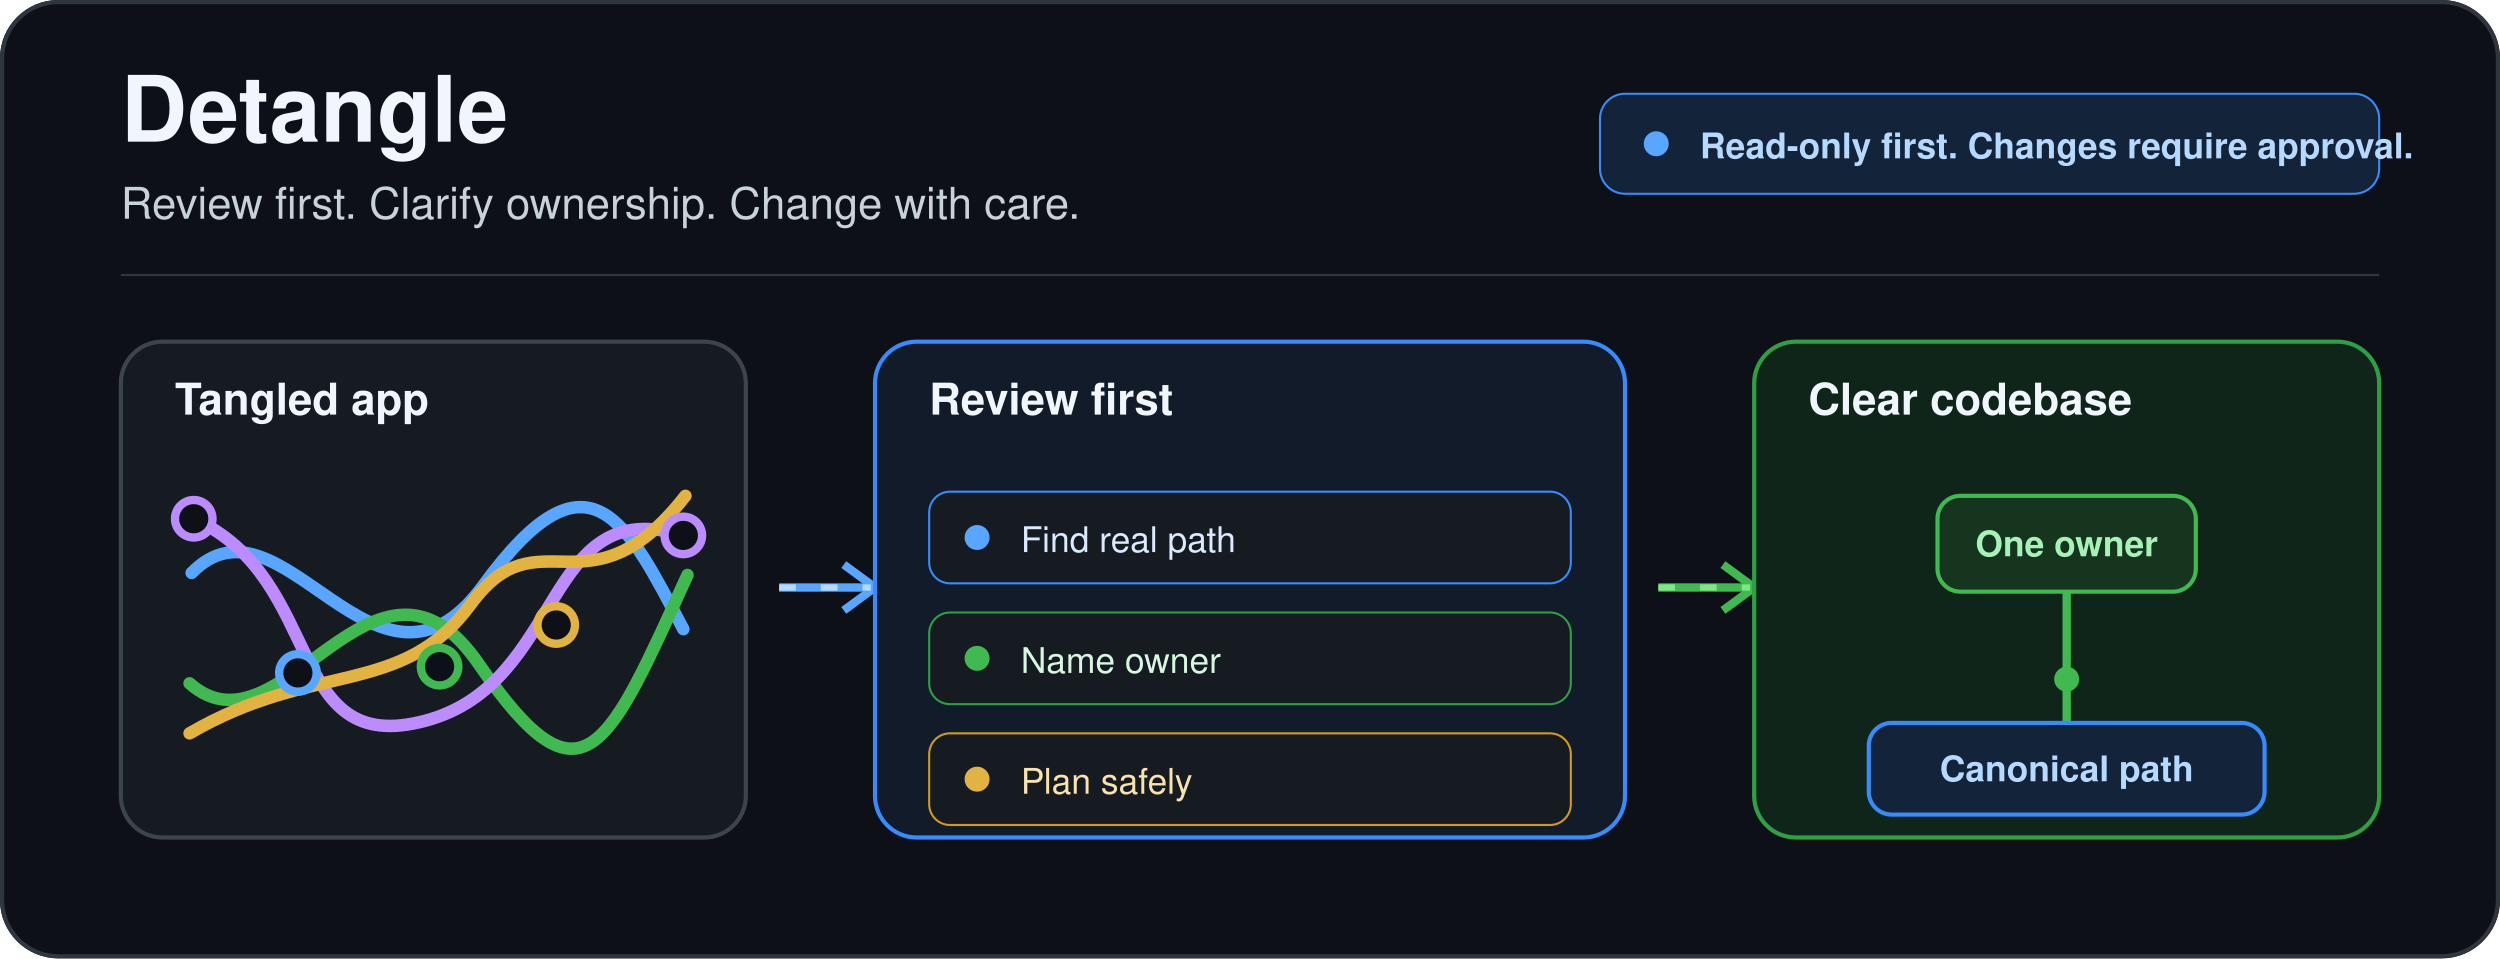
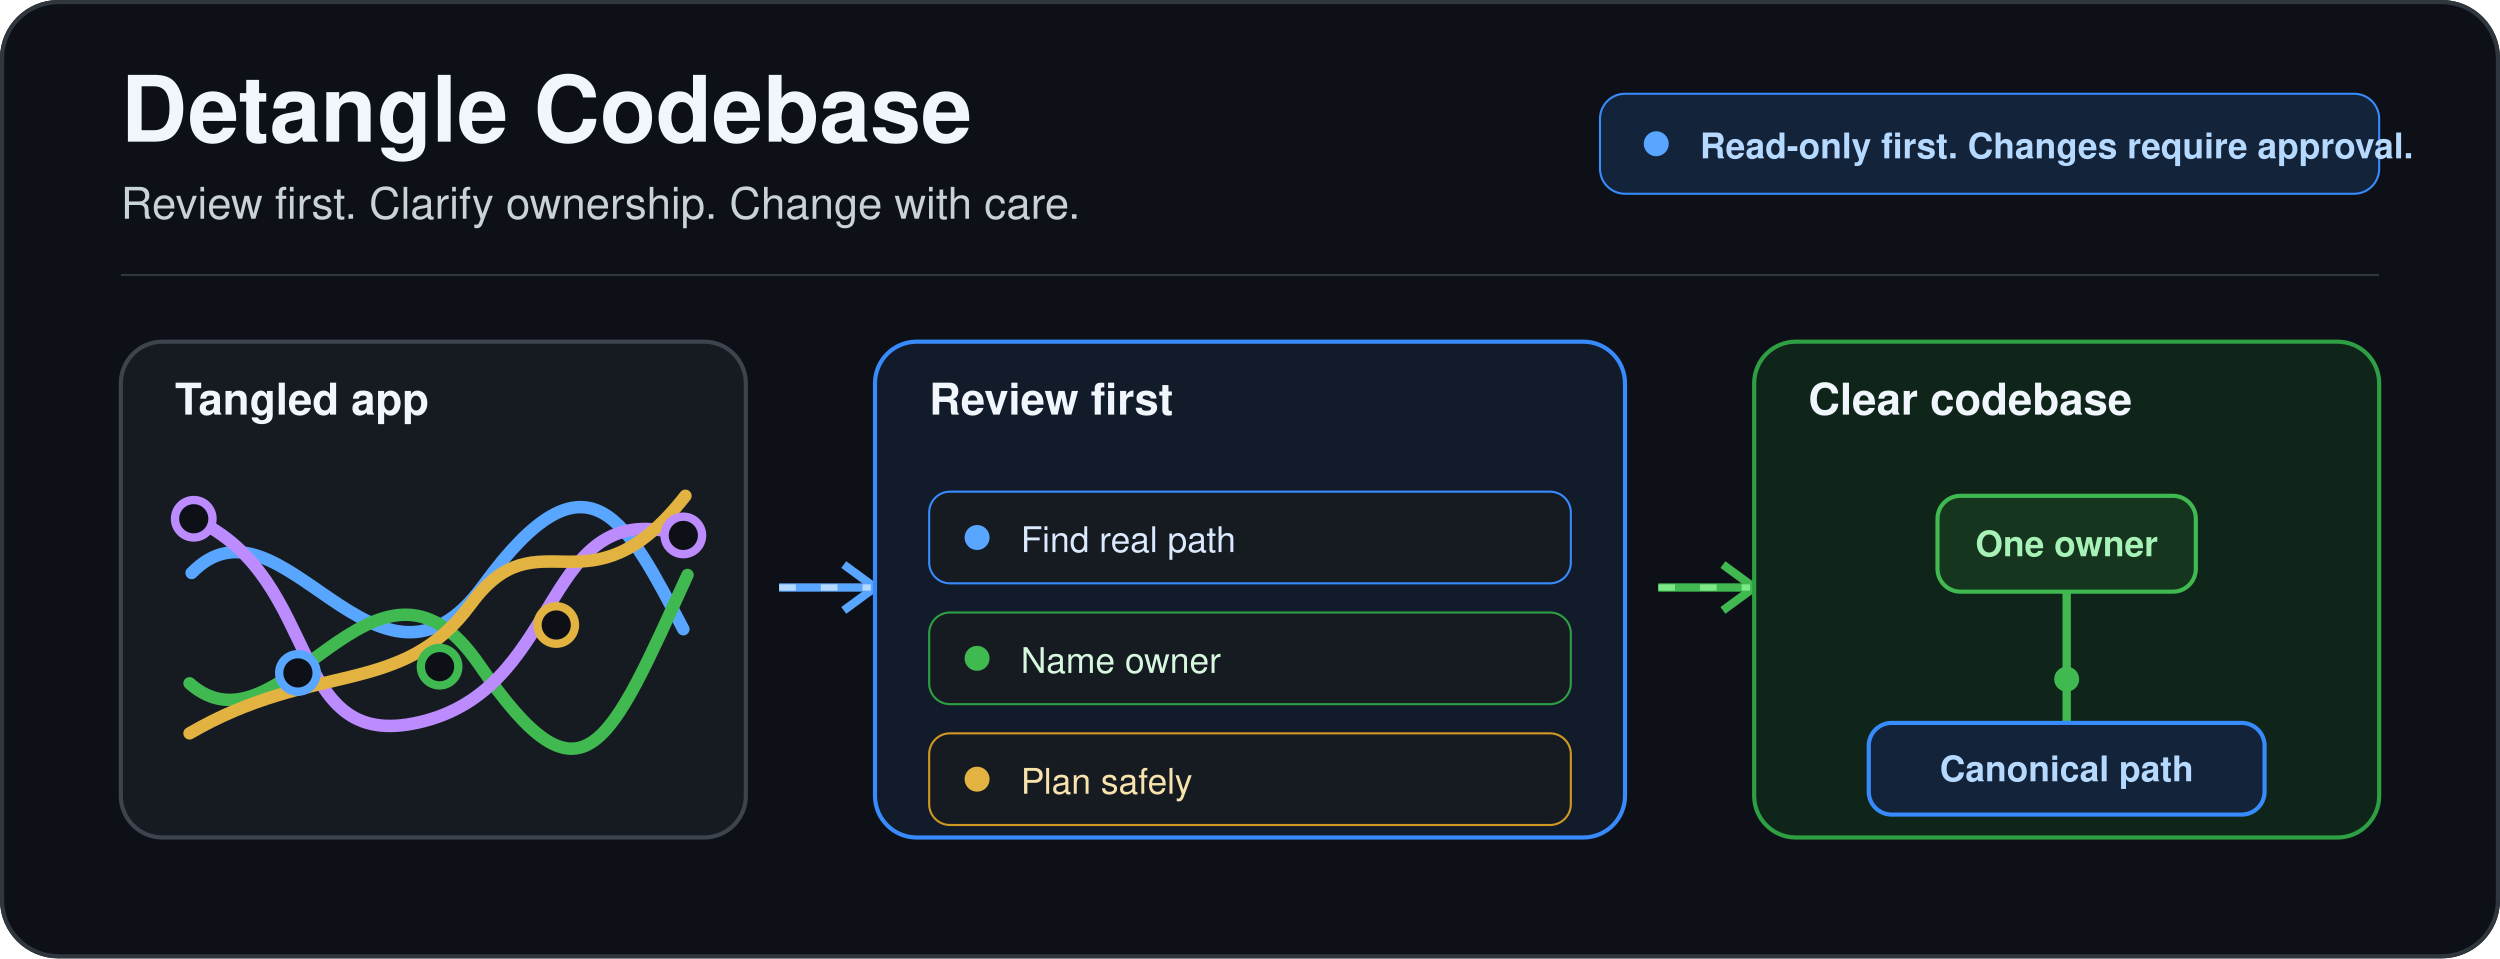
<svg xmlns="http://www.w3.org/2000/svg" viewBox="0 0 1200 460" role="img" aria-labelledby="title desc">
  <style>
    .sans { font-family: -apple-system, BlinkMacSystemFont, "Segoe UI", Helvetica, Arial, sans-serif; }
    .flow { stroke-dasharray: 8 12; animation: move 1.8s linear infinite; }
    @keyframes move { to { stroke-dashoffset: -40; } }
    @media (prefers-reduced-motion: reduce) { * { animation-duration: 0.01ms !important; animation-iteration-count: 1 !important; animation-delay: 0s !important; } }
  </style>
  <rect width="1200" height="460" rx="28" fill="#0d1117" />
  <rect x="1" y="1" width="1198" height="458" rx="27" fill="none" stroke="#30363d" stroke-width="2" />
-   <text x="58" y="68" class="sans" fill="#f0f6fc" font-size="44" font-weight="750">Detangle</text>
+   <text x="58" y="68" class="sans" fill="#f0f6fc" font-size="44" font-weight="750">Detangle Codebase</text>
  <text x="58" y="105" class="sans" fill="#c9d1d9" font-size="21">Review first. Clarify ownership. Change with care.</text>
  <rect x="768" y="45" width="374" height="48" rx="12" fill="#13233a" stroke="#388bfd" />
  <circle cx="795" cy="69" r="6" fill="#58a6ff" />
  <text x="816" y="76" class="sans" fill="#b6daff" font-size="17" font-weight="600">Read-only first. Changes require approval.</text>
  <path d="M58 132H1142" stroke="#30363d" />
  <rect x="58" y="164" width="300" height="238" rx="20" fill="#161b22" stroke="#3d444d" stroke-width="2" />
  <text x="84" y="199" class="sans" fill="#f0f6fc" font-size="21" font-weight="700">Tangled app</text>
  <g fill="none" stroke-linecap="round" stroke-width="6">
    <path d="M92 275C135 231 181 351 232 281S301 251 328 302" stroke="#58a6ff" />
    <path d="M91 328C135 367 180 246 230 319S292 359 330 276" stroke="#3fb950" />
    <path d="M93 249C157 278 136 364 204 346S260 236 328 257" stroke="#bc8cff" />
    <path d="M91 352C151 317 193 335 226 290S282 298 329 238" stroke="#e3b341" />
  </g>
  <g fill="#0d1117" stroke-width="4">
    <circle cx="93" cy="249" r="9" stroke="#bc8cff" />
    <circle cx="143" cy="323" r="9" stroke="#58a6ff" />
    <circle cx="211" cy="320" r="9" stroke="#3fb950" />
    <circle cx="267" cy="300" r="9" stroke="#e3b341" />
    <circle cx="328" cy="257" r="9" stroke="#bc8cff" />
  </g>
  <path d="M374 282H418" stroke="#58a6ff" stroke-width="4" />
  <path d="M405 271L420 282L405 293" fill="none" stroke="#58a6ff" stroke-width="4" />
  <path d="M374 282H418" class="flow" stroke="#b6daff" stroke-width="3" />
  <rect x="420" y="164" width="360" height="238" rx="20" fill="#111b29" stroke="#388bfd" stroke-width="2" />
  <text x="446" y="199" class="sans" fill="#f0f6fc" font-size="21" font-weight="700">Review first</text>
  <rect x="446" y="236" width="308" height="44" rx="10" fill="#161b22" stroke="#388bfd" />
  <circle cx="469" cy="258" r="6" fill="#58a6ff" />
  <text x="490" y="265" class="sans" fill="#dbeafe" font-size="17">Find real path</text>
  <rect x="446" y="294" width="308" height="44" rx="10" fill="#161b22" stroke="#2ea043" />
  <circle cx="469" cy="316" r="6" fill="#3fb950" />
  <text x="490" y="323" class="sans" fill="#d7f8df" font-size="17">Name owner</text>
  <rect x="446" y="352" width="308" height="44" rx="10" fill="#161b22" stroke="#d29922" />
  <circle cx="469" cy="374" r="6" fill="#e3b341" />
  <text x="490" y="381" class="sans" fill="#f8e3ad" font-size="17">Plan safely</text>
  <path d="M796 282H840" stroke="#3fb950" stroke-width="4" />
  <path d="M827 271L842 282L827 293" fill="none" stroke="#3fb950" stroke-width="4" />
  <path d="M796 282H840" class="flow" stroke="#7ee787" stroke-width="3" />
  <rect x="842" y="164" width="300" height="238" rx="20" fill="#10251a" stroke="#2ea043" stroke-width="2" />
  <text x="868" y="199" class="sans" fill="#f0f6fc" font-size="21" font-weight="700">Clear codebase</text>
  <rect x="930" y="238" width="124" height="46" rx="11" fill="#16351f" stroke="#3fb950" stroke-width="2" />
  <text x="992" y="267" class="sans" text-anchor="middle" fill="#a7f3b7" font-size="17" font-weight="700">One owner</text>
  <path d="M992 284V326" stroke="#3fb950" stroke-width="4" />
  <circle cx="992" cy="326" r="6" fill="#3fb950" />
  <path d="M992 326V347" stroke="#3fb950" stroke-width="4" />
  <rect x="897" y="347" width="190" height="44" rx="11" fill="#13233a" stroke="#388bfd" stroke-width="2" />
  <text x="992" y="375" class="sans" text-anchor="middle" fill="#b6daff" font-size="17" font-weight="650">Canonical path</text>
</svg>
